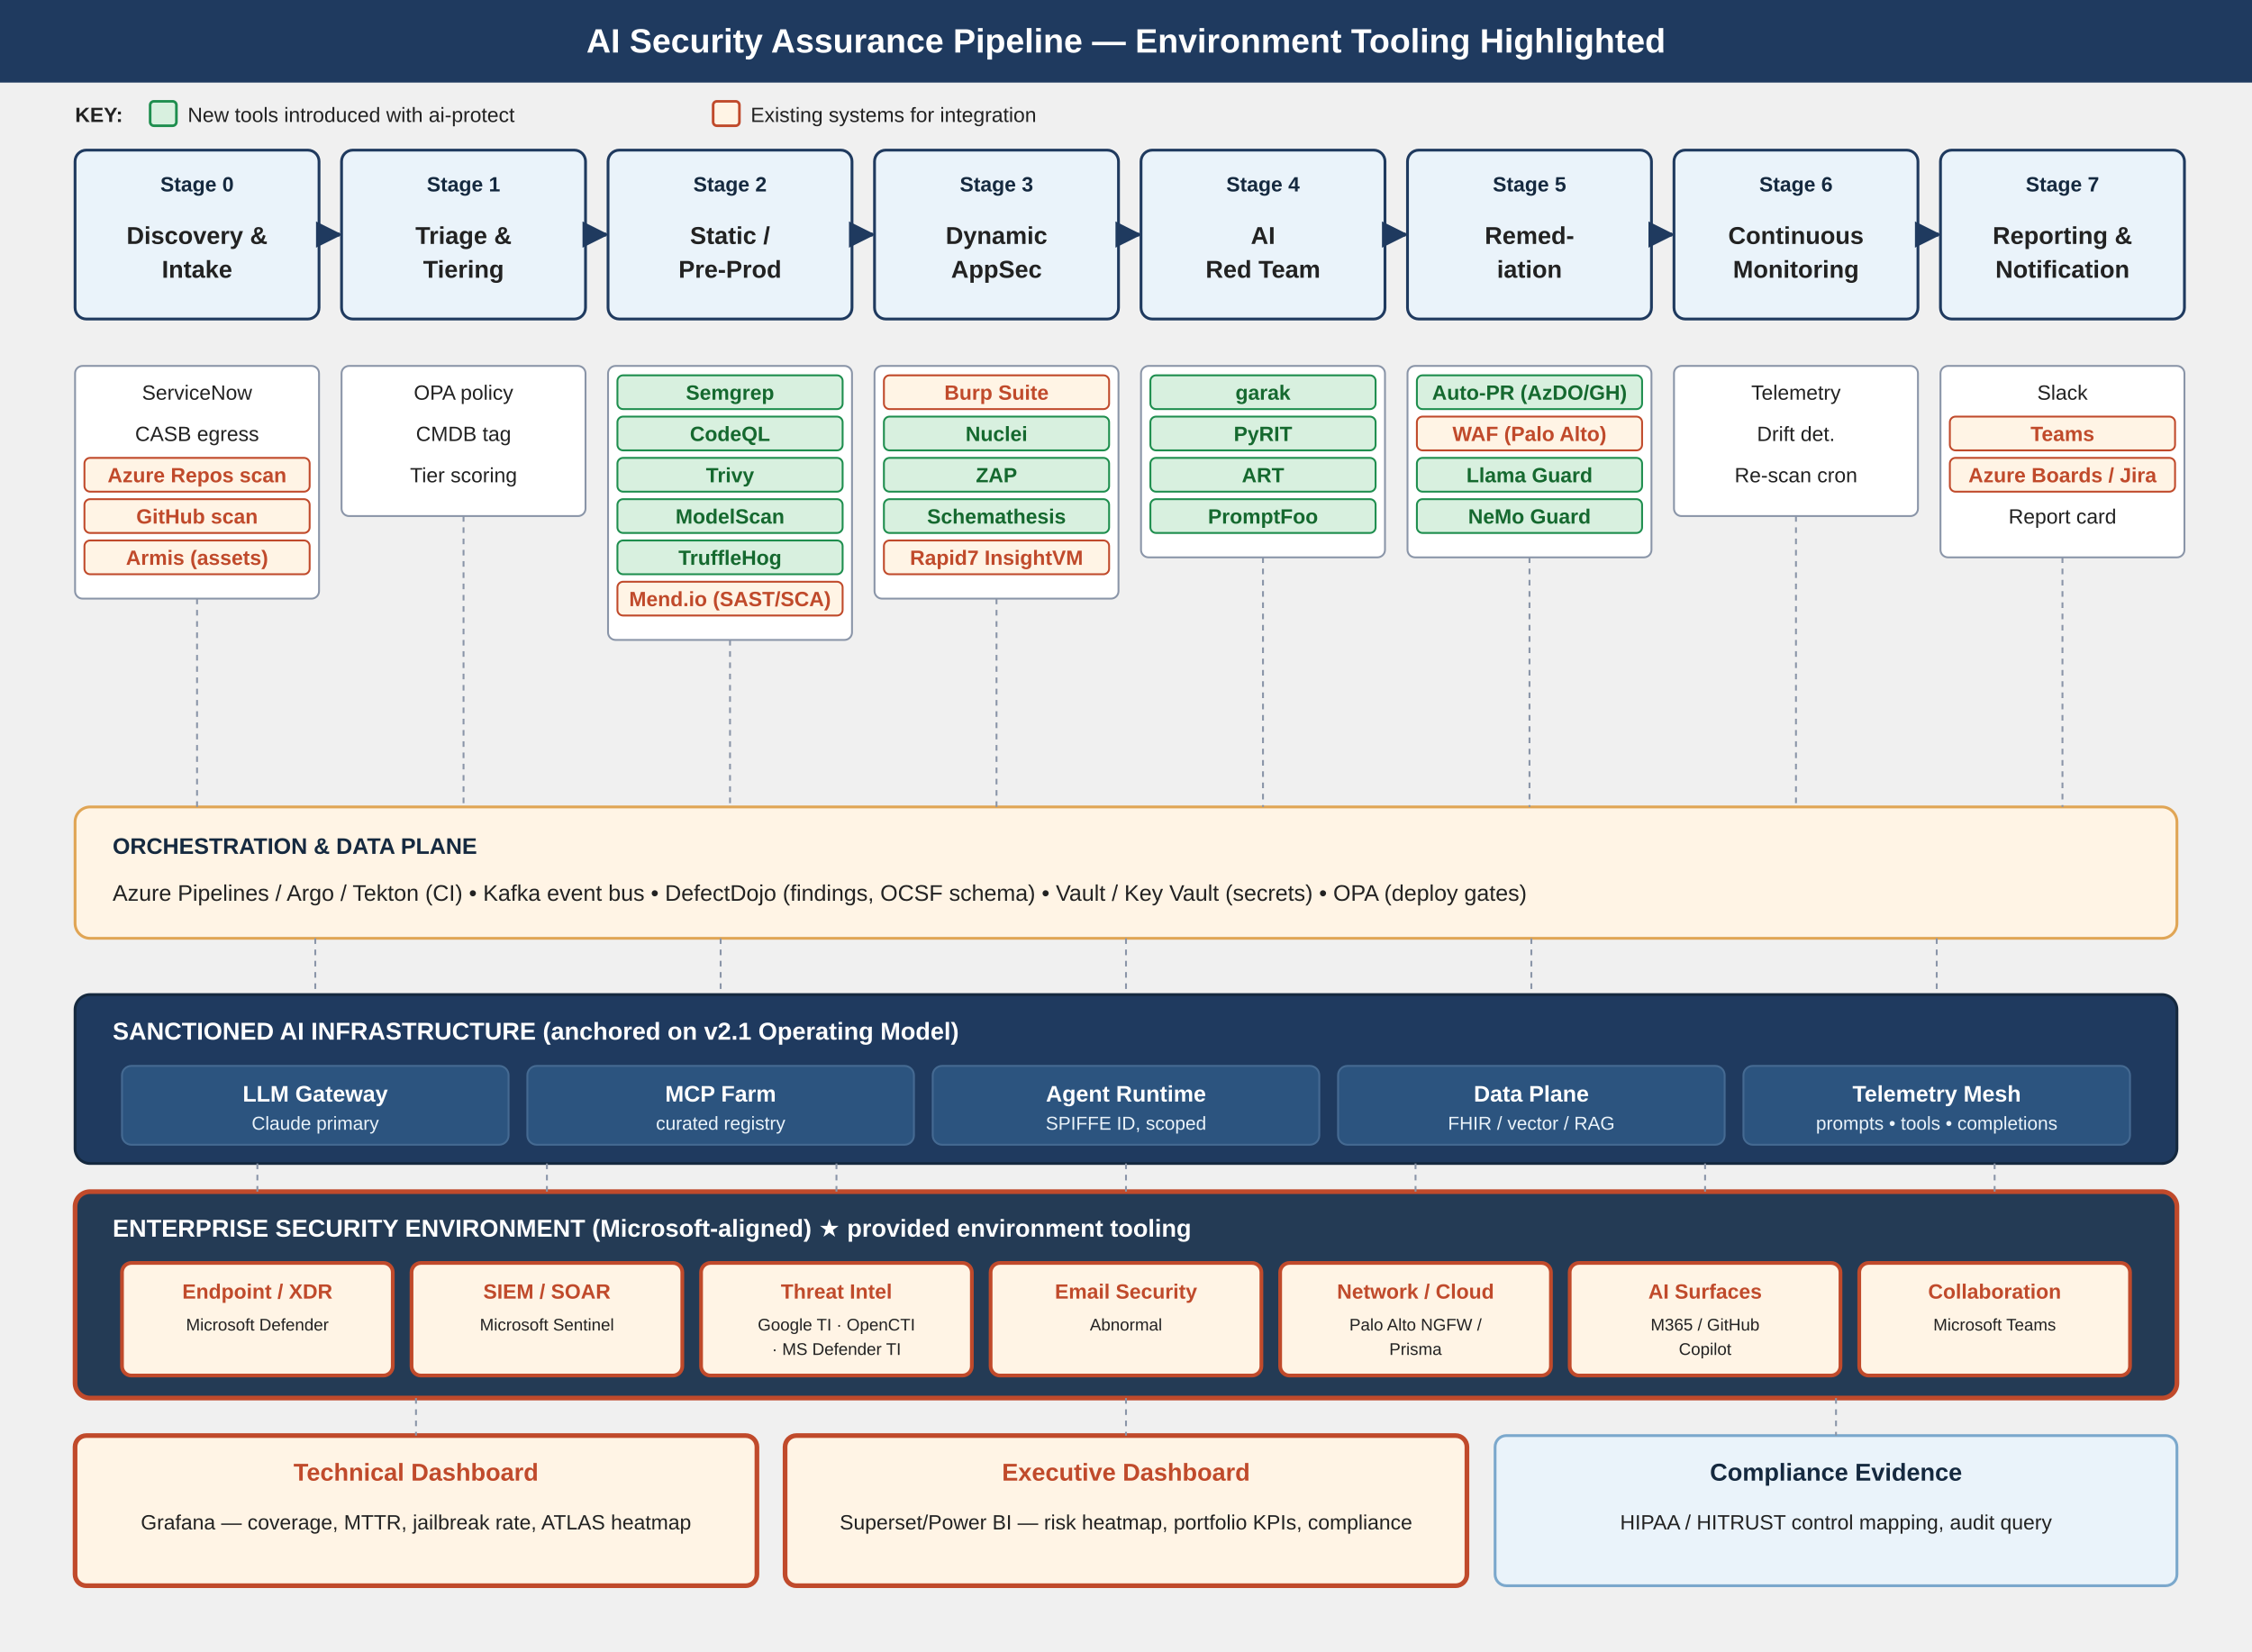
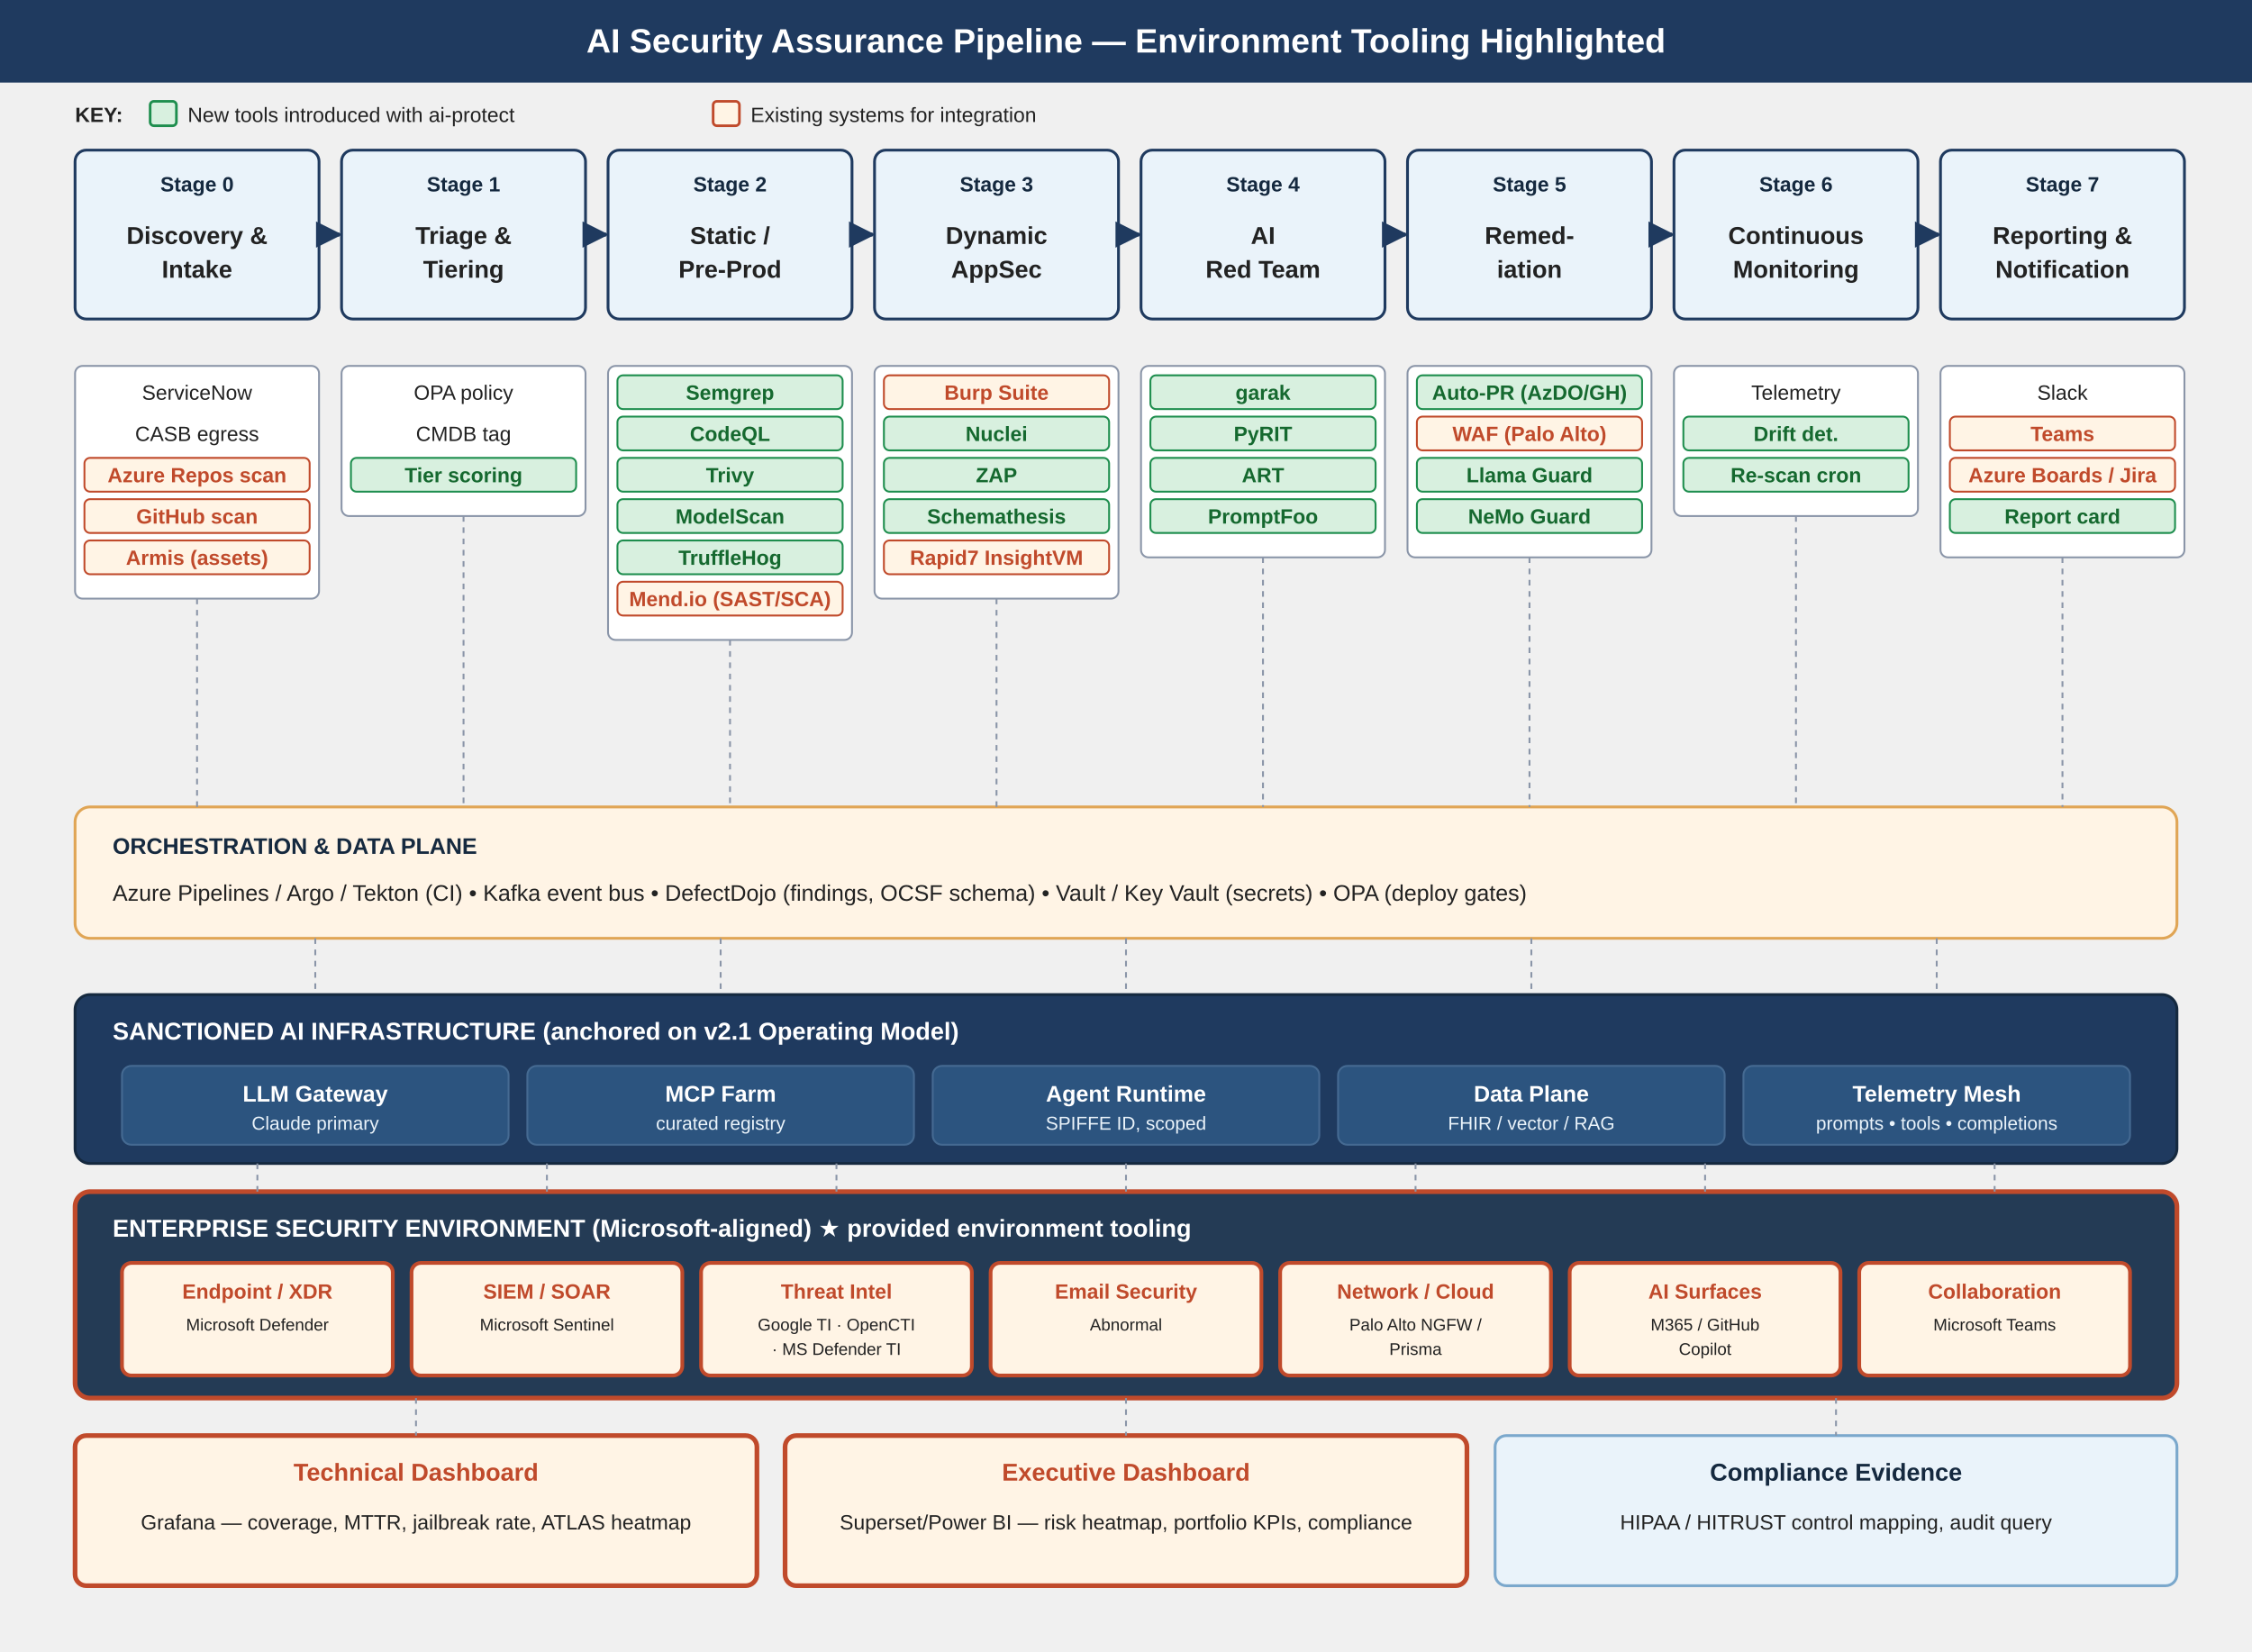
<svg xmlns="http://www.w3.org/2000/svg" width="1200" height="880" viewBox="0 0 1200 880" font-family="Arial, Helvetica, sans-serif">
  <defs>
    <marker id="arr" viewBox="0 0 10 10" refX="9" refY="5" markerWidth="7" markerHeight="7" orient="auto-start-reverse">
      <path d="M 0 0 L 10 5 L 0 10 z" fill="#1F3A5F" />
    </marker>
    <marker id="arrL" viewBox="0 0 10 10" refX="9" refY="5" markerWidth="7" markerHeight="7" orient="auto-start-reverse">
      <path d="M 0 0 L 10 5 L 0 10 z" fill="#8A95A8" />
    </marker>
    <marker id="arrA" viewBox="0 0 10 10" refX="9" refY="5" markerWidth="7" markerHeight="7" orient="auto-start-reverse">
      <path d="M 0 0 L 10 5 L 0 10 z" fill="#C04A2B" />
    </marker>
  </defs>
  <rect x="0" y="0" width="1200" height="44" fill="#1F3A5F" stroke="#1F3A5F" stroke-width="0" rx="0" ry="0" />
  <text x="600.0" y="28" font-size="18" fill="#FFFFFF" text-anchor="middle" font-weight="bold">AI Security Assurance Pipeline — Environment Tooling Highlighted</text>
  <text x="40" y="65" font-size="11" fill="#222222" text-anchor="start" font-weight="bold">KEY:</text>
  <rect x="80" y="54" width="14" height="13" fill="#D8F0DF" stroke="#1E8E4E" stroke-width="1.4" rx="2" ry="2" />
  <text x="100" y="65" font-size="11" fill="#222222" text-anchor="start" font-weight="normal">New tools introduced with ai-protect</text>
  <rect x="380" y="54" width="14" height="13" fill="#FFF4E5" stroke="#C04A2B" stroke-width="1.4" rx="2" ry="2" />
  <text x="400" y="65" font-size="11" fill="#222222" text-anchor="start" font-weight="normal">Existing systems for integration</text>
  <rect x="40" y="80" width="130" height="90" fill="#EAF3FA" stroke="#1F3A5F" stroke-width="1.5" rx="6" ry="6" />
  <text x="105.0" y="102" font-size="11" fill="#15293F" text-anchor="middle" font-weight="bold">Stage 0</text>
  <text x="105.0" y="130" font-size="13" fill="#222222" text-anchor="middle" font-weight="bold">Discovery &amp;</text>
  <text x="105.0" y="148" font-size="13" fill="#222222" text-anchor="middle" font-weight="bold">Intake</text>
  <line x1="171" y1="125.0" x2="181" y2="125.0" stroke="#1F3A5F" stroke-width="2" marker-end="url(#arr)" />
  <rect x="182" y="80" width="130" height="90" fill="#EAF3FA" stroke="#1F3A5F" stroke-width="1.5" rx="6" ry="6" />
  <text x="247.0" y="102" font-size="11" fill="#15293F" text-anchor="middle" font-weight="bold">Stage 1</text>
  <text x="247.0" y="130" font-size="13" fill="#222222" text-anchor="middle" font-weight="bold">Triage &amp;</text>
  <text x="247.0" y="148" font-size="13" fill="#222222" text-anchor="middle" font-weight="bold">Tiering</text>
  <line x1="313" y1="125.0" x2="323" y2="125.0" stroke="#1F3A5F" stroke-width="2" marker-end="url(#arr)" />
  <rect x="324" y="80" width="130" height="90" fill="#EAF3FA" stroke="#1F3A5F" stroke-width="1.5" rx="6" ry="6" />
  <text x="389.0" y="102" font-size="11" fill="#15293F" text-anchor="middle" font-weight="bold">Stage 2</text>
  <text x="389.0" y="130" font-size="13" fill="#222222" text-anchor="middle" font-weight="bold">Static /</text>
  <text x="389.0" y="148" font-size="13" fill="#222222" text-anchor="middle" font-weight="bold">Pre-Prod</text>
  <line x1="455" y1="125.0" x2="465" y2="125.0" stroke="#1F3A5F" stroke-width="2" marker-end="url(#arr)" />
  <rect x="466" y="80" width="130" height="90" fill="#EAF3FA" stroke="#1F3A5F" stroke-width="1.5" rx="6" ry="6" />
  <text x="531.0" y="102" font-size="11" fill="#15293F" text-anchor="middle" font-weight="bold">Stage 3</text>
  <text x="531.0" y="130" font-size="13" fill="#222222" text-anchor="middle" font-weight="bold">Dynamic</text>
  <text x="531.0" y="148" font-size="13" fill="#222222" text-anchor="middle" font-weight="bold">AppSec</text>
  <line x1="597" y1="125.0" x2="607" y2="125.0" stroke="#1F3A5F" stroke-width="2" marker-end="url(#arr)" />
  <rect x="608" y="80" width="130" height="90" fill="#EAF3FA" stroke="#1F3A5F" stroke-width="1.5" rx="6" ry="6" />
  <text x="673.0" y="102" font-size="11" fill="#15293F" text-anchor="middle" font-weight="bold">Stage 4</text>
  <text x="673.0" y="130" font-size="13" fill="#222222" text-anchor="middle" font-weight="bold">AI</text>
  <text x="673.0" y="148" font-size="13" fill="#222222" text-anchor="middle" font-weight="bold">Red Team</text>
  <line x1="739" y1="125.0" x2="749" y2="125.0" stroke="#1F3A5F" stroke-width="2" marker-end="url(#arr)" />
  <rect x="750" y="80" width="130" height="90" fill="#EAF3FA" stroke="#1F3A5F" stroke-width="1.5" rx="6" ry="6" />
  <text x="815.0" y="102" font-size="11" fill="#15293F" text-anchor="middle" font-weight="bold">Stage 5</text>
  <text x="815.0" y="130" font-size="13" fill="#222222" text-anchor="middle" font-weight="bold">Remed-</text>
  <text x="815.0" y="148" font-size="13" fill="#222222" text-anchor="middle" font-weight="bold">iation</text>
  <line x1="881" y1="125.0" x2="891" y2="125.0" stroke="#1F3A5F" stroke-width="2" marker-end="url(#arr)" />
  <rect x="892" y="80" width="130" height="90" fill="#EAF3FA" stroke="#1F3A5F" stroke-width="1.5" rx="6" ry="6" />
  <text x="957.0" y="102" font-size="11" fill="#15293F" text-anchor="middle" font-weight="bold">Stage 6</text>
  <text x="957.0" y="130" font-size="13" fill="#222222" text-anchor="middle" font-weight="bold">Continuous</text>
  <text x="957.0" y="148" font-size="13" fill="#222222" text-anchor="middle" font-weight="bold">Monitoring</text>
  <line x1="1023" y1="125.0" x2="1033" y2="125.0" stroke="#1F3A5F" stroke-width="2" marker-end="url(#arr)" />
  <rect x="1034" y="80" width="130" height="90" fill="#EAF3FA" stroke="#1F3A5F" stroke-width="1.5" rx="6" ry="6" />
  <text x="1099.0" y="102" font-size="11" fill="#15293F" text-anchor="middle" font-weight="bold">Stage 7</text>
  <text x="1099.0" y="130" font-size="13" fill="#222222" text-anchor="middle" font-weight="bold">Reporting &amp;</text>
  <text x="1099.0" y="148" font-size="13" fill="#222222" text-anchor="middle" font-weight="bold">Notification</text>
  <rect x="40" y="195" width="130" height="124" fill="#FFFFFF" stroke="#8A95A8" stroke-width="1" rx="4" ry="4" />
  <text x="105.0" y="213" font-size="11" fill="#222222" text-anchor="middle" font-weight="normal">ServiceNow</text>
  <text x="105.0" y="235" font-size="11" fill="#222222" text-anchor="middle" font-weight="normal">CASB egress</text>
  <rect x="45" y="244" width="120" height="18" fill="#FFF4E5" stroke="#C04A2B" stroke-width="1" rx="3" ry="3" />
  <text x="105.0" y="257" font-size="11" fill="#C04A2B" text-anchor="middle" font-weight="bold">Azure Repos scan</text>
  <rect x="45" y="266" width="120" height="18" fill="#FFF4E5" stroke="#C04A2B" stroke-width="1" rx="3" ry="3" />
  <text x="105.0" y="279" font-size="11" fill="#C04A2B" text-anchor="middle" font-weight="bold">GitHub scan</text>
  <rect x="45" y="288" width="120" height="18" fill="#FFF4E5" stroke="#C04A2B" stroke-width="1" rx="3" ry="3" />
  <text x="105.0" y="301" font-size="11" fill="#C04A2B" text-anchor="middle" font-weight="bold">Armis (assets)</text>
  <rect x="182" y="195" width="130" height="80" fill="#FFFFFF" stroke="#8A95A8" stroke-width="1" rx="4" ry="4" />
  <text x="247.0" y="213" font-size="11" fill="#222222" text-anchor="middle" font-weight="normal">OPA policy</text>
  <text x="247.0" y="235" font-size="11" fill="#222222" text-anchor="middle" font-weight="normal">CMDB tag</text>
-   <text x="247.0" y="257" font-size="11" fill="#222222" text-anchor="middle" font-weight="normal">Tier scoring</text>
+   <rect x="187" y="244" width="120" height="18" fill="#D8F0DF" stroke="#1E8E4E" stroke-width="1" rx="3" ry="3" />
+   <text x="247.0" y="257" font-size="11" fill="#15692F" text-anchor="middle" font-weight="bold">Tier scoring</text>
  <rect x="324" y="195" width="130" height="146" fill="#FFFFFF" stroke="#8A95A8" stroke-width="1" rx="4" ry="4" />
  <rect x="329" y="200" width="120" height="18" fill="#D8F0DF" stroke="#1E8E4E" stroke-width="1" rx="3" ry="3" />
  <text x="389.0" y="213" font-size="11" fill="#15692F" text-anchor="middle" font-weight="bold">Semgrep</text>
  <rect x="329" y="222" width="120" height="18" fill="#D8F0DF" stroke="#1E8E4E" stroke-width="1" rx="3" ry="3" />
  <text x="389.0" y="235" font-size="11" fill="#15692F" text-anchor="middle" font-weight="bold">CodeQL</text>
  <rect x="329" y="244" width="120" height="18" fill="#D8F0DF" stroke="#1E8E4E" stroke-width="1" rx="3" ry="3" />
  <text x="389.0" y="257" font-size="11" fill="#15692F" text-anchor="middle" font-weight="bold">Trivy</text>
  <rect x="329" y="266" width="120" height="18" fill="#D8F0DF" stroke="#1E8E4E" stroke-width="1" rx="3" ry="3" />
  <text x="389.0" y="279" font-size="11" fill="#15692F" text-anchor="middle" font-weight="bold">ModelScan</text>
  <rect x="329" y="288" width="120" height="18" fill="#D8F0DF" stroke="#1E8E4E" stroke-width="1" rx="3" ry="3" />
  <text x="389.0" y="301" font-size="11" fill="#15692F" text-anchor="middle" font-weight="bold">TruffleHog</text>
  <rect x="329" y="310" width="120" height="18" fill="#FFF4E5" stroke="#C04A2B" stroke-width="1" rx="3" ry="3" />
  <text x="389.0" y="323" font-size="11" fill="#C04A2B" text-anchor="middle" font-weight="bold">Mend.io (SAST/SCA)</text>
  <rect x="466" y="195" width="130" height="124" fill="#FFFFFF" stroke="#8A95A8" stroke-width="1" rx="4" ry="4" />
  <rect x="471" y="200" width="120" height="18" fill="#FFF4E5" stroke="#C04A2B" stroke-width="1" rx="3" ry="3" />
  <text x="531.0" y="213" font-size="11" fill="#C04A2B" text-anchor="middle" font-weight="bold">Burp Suite</text>
  <rect x="471" y="222" width="120" height="18" fill="#D8F0DF" stroke="#1E8E4E" stroke-width="1" rx="3" ry="3" />
  <text x="531.0" y="235" font-size="11" fill="#15692F" text-anchor="middle" font-weight="bold">Nuclei</text>
  <rect x="471" y="244" width="120" height="18" fill="#D8F0DF" stroke="#1E8E4E" stroke-width="1" rx="3" ry="3" />
  <text x="531.0" y="257" font-size="11" fill="#15692F" text-anchor="middle" font-weight="bold">ZAP</text>
  <rect x="471" y="266" width="120" height="18" fill="#D8F0DF" stroke="#1E8E4E" stroke-width="1" rx="3" ry="3" />
  <text x="531.0" y="279" font-size="11" fill="#15692F" text-anchor="middle" font-weight="bold">Schemathesis</text>
  <rect x="471" y="288" width="120" height="18" fill="#FFF4E5" stroke="#C04A2B" stroke-width="1" rx="3" ry="3" />
  <text x="531.0" y="301" font-size="11" fill="#C04A2B" text-anchor="middle" font-weight="bold">Rapid7 InsightVM</text>
  <rect x="608" y="195" width="130" height="102" fill="#FFFFFF" stroke="#8A95A8" stroke-width="1" rx="4" ry="4" />
  <rect x="613" y="200" width="120" height="18" fill="#D8F0DF" stroke="#1E8E4E" stroke-width="1" rx="3" ry="3" />
  <text x="673.0" y="213" font-size="11" fill="#15692F" text-anchor="middle" font-weight="bold">garak</text>
  <rect x="613" y="222" width="120" height="18" fill="#D8F0DF" stroke="#1E8E4E" stroke-width="1" rx="3" ry="3" />
  <text x="673.0" y="235" font-size="11" fill="#15692F" text-anchor="middle" font-weight="bold">PyRIT</text>
  <rect x="613" y="244" width="120" height="18" fill="#D8F0DF" stroke="#1E8E4E" stroke-width="1" rx="3" ry="3" />
  <text x="673.0" y="257" font-size="11" fill="#15692F" text-anchor="middle" font-weight="bold">ART</text>
  <rect x="613" y="266" width="120" height="18" fill="#D8F0DF" stroke="#1E8E4E" stroke-width="1" rx="3" ry="3" />
  <text x="673.0" y="279" font-size="11" fill="#15692F" text-anchor="middle" font-weight="bold">PromptFoo</text>
  <rect x="750" y="195" width="130" height="102" fill="#FFFFFF" stroke="#8A95A8" stroke-width="1" rx="4" ry="4" />
  <rect x="755" y="200" width="120" height="18" fill="#D8F0DF" stroke="#1E8E4E" stroke-width="1" rx="3" ry="3" />
  <text x="815.0" y="213" font-size="11" fill="#15692F" text-anchor="middle" font-weight="bold">Auto-PR (AzDO/GH)</text>
  <rect x="755" y="222" width="120" height="18" fill="#FFF4E5" stroke="#C04A2B" stroke-width="1" rx="3" ry="3" />
  <text x="815.0" y="235" font-size="11" fill="#C04A2B" text-anchor="middle" font-weight="bold">WAF (Palo Alto)</text>
  <rect x="755" y="244" width="120" height="18" fill="#D8F0DF" stroke="#1E8E4E" stroke-width="1" rx="3" ry="3" />
  <text x="815.0" y="257" font-size="11" fill="#15692F" text-anchor="middle" font-weight="bold">Llama Guard</text>
  <rect x="755" y="266" width="120" height="18" fill="#D8F0DF" stroke="#1E8E4E" stroke-width="1" rx="3" ry="3" />
  <text x="815.0" y="279" font-size="11" fill="#15692F" text-anchor="middle" font-weight="bold">NeMo Guard</text>
  <rect x="892" y="195" width="130" height="80" fill="#FFFFFF" stroke="#8A95A8" stroke-width="1" rx="4" ry="4" />
  <text x="957.0" y="213" font-size="11" fill="#222222" text-anchor="middle" font-weight="normal">Telemetry</text>
-   <text x="957.0" y="235" font-size="11" fill="#222222" text-anchor="middle" font-weight="normal">Drift det.</text>
-   <text x="957.0" y="257" font-size="11" fill="#222222" text-anchor="middle" font-weight="normal">Re-scan cron</text>
+   <rect x="897" y="222" width="120" height="18" fill="#D8F0DF" stroke="#1E8E4E" stroke-width="1" rx="3" ry="3" />
+   <text x="957.0" y="235" font-size="11" fill="#15692F" text-anchor="middle" font-weight="bold">Drift det.</text>
+   <rect x="897" y="244" width="120" height="18" fill="#D8F0DF" stroke="#1E8E4E" stroke-width="1" rx="3" ry="3" />
+   <text x="957.0" y="257" font-size="11" fill="#15692F" text-anchor="middle" font-weight="bold">Re-scan cron</text>
  <rect x="1034" y="195" width="130" height="102" fill="#FFFFFF" stroke="#8A95A8" stroke-width="1" rx="4" ry="4" />
  <text x="1099.0" y="213" font-size="11" fill="#222222" text-anchor="middle" font-weight="normal">Slack</text>
  <rect x="1039" y="222" width="120" height="18" fill="#FFF4E5" stroke="#C04A2B" stroke-width="1" rx="3" ry="3" />
  <text x="1099.0" y="235" font-size="11" fill="#C04A2B" text-anchor="middle" font-weight="bold">Teams</text>
  <rect x="1039" y="244" width="120" height="18" fill="#FFF4E5" stroke="#C04A2B" stroke-width="1" rx="3" ry="3" />
  <text x="1099.0" y="257" font-size="11" fill="#C04A2B" text-anchor="middle" font-weight="bold">Azure Boards / Jira</text>
-   <text x="1099.0" y="279" font-size="11" fill="#222222" text-anchor="middle" font-weight="normal">Report card</text>
+   <rect x="1039" y="266" width="120" height="18" fill="#D8F0DF" stroke="#1E8E4E" stroke-width="1" rx="3" ry="3" />
+   <text x="1099.0" y="279" font-size="11" fill="#15692F" text-anchor="middle" font-weight="bold">Report card</text>
  <rect x="40" y="430" width="1120" height="70" fill="#FFF4E5" stroke="#E0A555" stroke-width="1.5" rx="8" ry="8" />
  <text x="60" y="455" font-size="12" fill="#15293F" text-anchor="start" font-weight="bold">ORCHESTRATION &amp; DATA PLANE</text>
  <text x="60" y="480" font-size="12" fill="#222222" text-anchor="start" font-weight="normal">Azure Pipelines / Argo / Tekton (CI)  •  Kafka event bus  •  DefectDojo (findings, OCSF schema)  •  Vault / Key Vault (secrets)  •  OPA (deploy gates)</text>
  <rect x="40" y="530" width="1120" height="90" fill="#1F3A5F" stroke="#15293F" stroke-width="1.5" rx="8" ry="8" />
  <text x="60" y="554" font-size="13" fill="#FFFFFF" text-anchor="start" font-weight="bold">SANCTIONED AI INFRASTRUCTURE  (anchored on v2.1 Operating Model)</text>
  <rect x="65.0" y="568" width="206.0" height="42" fill="#2C547F" stroke="#456A92" stroke-width="1" rx="5" ry="5" />
  <text x="168.0" y="587" font-size="12" fill="#FFFFFF" text-anchor="middle" font-weight="bold">LLM Gateway</text>
  <text x="168.0" y="602" font-size="10" fill="#EAF3FA" text-anchor="middle" font-weight="normal">Claude primary</text>
  <rect x="281.0" y="568" width="206.0" height="42" fill="#2C547F" stroke="#456A92" stroke-width="1" rx="5" ry="5" />
  <text x="384.0" y="587" font-size="12" fill="#FFFFFF" text-anchor="middle" font-weight="bold">MCP Farm</text>
  <text x="384.0" y="602" font-size="10" fill="#EAF3FA" text-anchor="middle" font-weight="normal">curated registry</text>
  <rect x="497.0" y="568" width="206.0" height="42" fill="#2C547F" stroke="#456A92" stroke-width="1" rx="5" ry="5" />
  <text x="600.0" y="587" font-size="12" fill="#FFFFFF" text-anchor="middle" font-weight="bold">Agent Runtime</text>
  <text x="600.0" y="602" font-size="10" fill="#EAF3FA" text-anchor="middle" font-weight="normal">SPIFFE ID, scoped</text>
  <rect x="713.0" y="568" width="206.0" height="42" fill="#2C547F" stroke="#456A92" stroke-width="1" rx="5" ry="5" />
  <text x="816.0" y="587" font-size="12" fill="#FFFFFF" text-anchor="middle" font-weight="bold">Data Plane</text>
  <text x="816.0" y="602" font-size="10" fill="#EAF3FA" text-anchor="middle" font-weight="normal">FHIR / vector / RAG</text>
  <rect x="929.0" y="568" width="206.0" height="42" fill="#2C547F" stroke="#456A92" stroke-width="1" rx="5" ry="5" />
  <text x="1032.0" y="587" font-size="12" fill="#FFFFFF" text-anchor="middle" font-weight="bold">Telemetry Mesh</text>
  <text x="1032.0" y="602" font-size="10" fill="#EAF3FA" text-anchor="middle" font-weight="normal">prompts • tools • completions</text>
  <rect x="40" y="635" width="1120" height="110" fill="#243B55" stroke="#C04A2B" stroke-width="2.5" rx="8" ry="8" />
  <text x="60" y="659" font-size="13" fill="#FFFFFF" text-anchor="start" font-weight="bold">ENTERPRISE SECURITY ENVIRONMENT  (Microsoft-aligned)   ★ provided environment tooling</text>
  <rect x="65.0" y="673" width="144.286" height="60" fill="#FFF4E5" stroke="#C04A2B" stroke-width="2" rx="5" ry="5" />
  <text x="137.143" y="692" font-size="11" fill="#C04A2B" text-anchor="middle" font-weight="bold">Endpoint / XDR</text>
  <text x="137.143" y="709" font-size="9" fill="#222222" text-anchor="middle" font-weight="normal">Microsoft Defender</text>
  <rect x="219.286" y="673" width="144.286" height="60" fill="#FFF4E5" stroke="#C04A2B" stroke-width="2" rx="5" ry="5" />
  <text x="291.429" y="692" font-size="11" fill="#C04A2B" text-anchor="middle" font-weight="bold">SIEM / SOAR</text>
  <text x="291.429" y="709" font-size="9" fill="#222222" text-anchor="middle" font-weight="normal">Microsoft Sentinel</text>
  <rect x="373.571" y="673" width="144.286" height="60" fill="#FFF4E5" stroke="#C04A2B" stroke-width="2" rx="5" ry="5" />
  <text x="445.714" y="692" font-size="11" fill="#C04A2B" text-anchor="middle" font-weight="bold">Threat Intel</text>
  <text x="445.714" y="709" font-size="9" fill="#222222" text-anchor="middle" font-weight="normal">Google TI · OpenCTI</text>
  <text x="445.714" y="722" font-size="9" fill="#222222" text-anchor="middle" font-weight="normal">· MS Defender TI</text>
  <rect x="527.857" y="673" width="144.286" height="60" fill="#FFF4E5" stroke="#C04A2B" stroke-width="2" rx="5" ry="5" />
  <text x="600.0" y="692" font-size="11" fill="#C04A2B" text-anchor="middle" font-weight="bold">Email Security</text>
  <text x="600.0" y="709" font-size="9" fill="#222222" text-anchor="middle" font-weight="normal">Abnormal</text>
  <rect x="682.143" y="673" width="144.286" height="60" fill="#FFF4E5" stroke="#C04A2B" stroke-width="2" rx="5" ry="5" />
  <text x="754.286" y="692" font-size="11" fill="#C04A2B" text-anchor="middle" font-weight="bold">Network / Cloud</text>
  <text x="754.286" y="709" font-size="9" fill="#222222" text-anchor="middle" font-weight="normal">Palo Alto NGFW /</text>
  <text x="754.286" y="722" font-size="9" fill="#222222" text-anchor="middle" font-weight="normal">Prisma</text>
  <rect x="836.429" y="673" width="144.286" height="60" fill="#FFF4E5" stroke="#C04A2B" stroke-width="2" rx="5" ry="5" />
  <text x="908.571" y="692" font-size="11" fill="#C04A2B" text-anchor="middle" font-weight="bold">AI Surfaces</text>
  <text x="908.571" y="709" font-size="9" fill="#222222" text-anchor="middle" font-weight="normal">M365 / GitHub</text>
  <text x="908.571" y="722" font-size="9" fill="#222222" text-anchor="middle" font-weight="normal">Copilot</text>
  <rect x="990.714" y="673" width="144.286" height="60" fill="#FFF4E5" stroke="#C04A2B" stroke-width="2" rx="5" ry="5" />
  <text x="1062.857" y="692" font-size="11" fill="#C04A2B" text-anchor="middle" font-weight="bold">Collaboration</text>
  <text x="1062.857" y="709" font-size="9" fill="#222222" text-anchor="middle" font-weight="normal">Microsoft Teams</text>
  <rect x="40.0" y="765" width="363.333" height="80" fill="#FFF4E5" stroke="#C04A2B" stroke-width="2.5" rx="6" ry="6" />
  <text x="221.667" y="789" font-size="13" fill="#C04A2B" text-anchor="middle" font-weight="bold">Technical Dashboard</text>
  <text x="221.667" y="815" font-size="11" fill="#222222" text-anchor="middle" font-weight="normal">Grafana — coverage, MTTR, jailbreak rate, ATLAS heatmap</text>
  <rect x="418.333" y="765" width="363.333" height="80" fill="#FFF4E5" stroke="#C04A2B" stroke-width="2.5" rx="6" ry="6" />
  <text x="600.0" y="789" font-size="13" fill="#C04A2B" text-anchor="middle" font-weight="bold">Executive Dashboard</text>
  <text x="600.0" y="815" font-size="11" fill="#222222" text-anchor="middle" font-weight="normal">Superset/Power BI — risk heatmap, portfolio KPIs, compliance</text>
  <rect x="796.667" y="765" width="363.333" height="80" fill="#EAF3FA" stroke="#7BA8CC" stroke-width="1.5" rx="6" ry="6" />
  <text x="978.333" y="789" font-size="13" fill="#15293F" text-anchor="middle" font-weight="bold">Compliance Evidence</text>
  <text x="978.333" y="815" font-size="11" fill="#222222" text-anchor="middle" font-weight="normal">HIPAA / HITRUST control mapping, audit query</text>
  <line x1="105.0" y1="319" x2="105.0" y2="430" stroke="#8A95A8" stroke-width="1" stroke-dasharray="3 3" />
  <line x1="247.0" y1="275" x2="247.0" y2="430" stroke="#8A95A8" stroke-width="1" stroke-dasharray="3 3" />
  <line x1="389.0" y1="341" x2="389.0" y2="430" stroke="#8A95A8" stroke-width="1" stroke-dasharray="3 3" />
  <line x1="531.0" y1="319" x2="531.0" y2="430" stroke="#8A95A8" stroke-width="1" stroke-dasharray="3 3" />
  <line x1="673.0" y1="297" x2="673.0" y2="430" stroke="#8A95A8" stroke-width="1" stroke-dasharray="3 3" />
  <line x1="815.0" y1="297" x2="815.0" y2="430" stroke="#8A95A8" stroke-width="1" stroke-dasharray="3 3" />
  <line x1="957.0" y1="275" x2="957.0" y2="430" stroke="#8A95A8" stroke-width="1" stroke-dasharray="3 3" />
  <line x1="1099.0" y1="297" x2="1099.0" y2="430" stroke="#8A95A8" stroke-width="1" stroke-dasharray="3 3" />
  <line x1="168.0" y1="500" x2="168.0" y2="530" stroke="#8A95A8" stroke-width="1" stroke-dasharray="3 3" />
  <line x1="384.0" y1="500" x2="384.0" y2="530" stroke="#8A95A8" stroke-width="1" stroke-dasharray="3 3" />
  <line x1="600.0" y1="500" x2="600.0" y2="530" stroke="#8A95A8" stroke-width="1" stroke-dasharray="3 3" />
  <line x1="816.0" y1="500" x2="816.0" y2="530" stroke="#8A95A8" stroke-width="1" stroke-dasharray="3 3" />
  <line x1="1032.0" y1="500" x2="1032.0" y2="530" stroke="#8A95A8" stroke-width="1" stroke-dasharray="3 3" />
  <line x1="137.143" y1="620" x2="137.143" y2="635" stroke="#8A95A8" stroke-width="1" stroke-dasharray="3 3" />
  <line x1="291.429" y1="620" x2="291.429" y2="635" stroke="#8A95A8" stroke-width="1" stroke-dasharray="3 3" />
  <line x1="445.714" y1="620" x2="445.714" y2="635" stroke="#8A95A8" stroke-width="1" stroke-dasharray="3 3" />
  <line x1="600.0" y1="620" x2="600.0" y2="635" stroke="#8A95A8" stroke-width="1" stroke-dasharray="3 3" />
  <line x1="754.286" y1="620" x2="754.286" y2="635" stroke="#8A95A8" stroke-width="1" stroke-dasharray="3 3" />
  <line x1="908.571" y1="620" x2="908.571" y2="635" stroke="#8A95A8" stroke-width="1" stroke-dasharray="3 3" />
  <line x1="1062.857" y1="620" x2="1062.857" y2="635" stroke="#8A95A8" stroke-width="1" stroke-dasharray="3 3" />
  <line x1="221.667" y1="745" x2="221.667" y2="765" stroke="#8A95A8" stroke-width="1" stroke-dasharray="3 3" />
  <line x1="600.0" y1="745" x2="600.0" y2="765" stroke="#8A95A8" stroke-width="1" stroke-dasharray="3 3" />
  <line x1="978.333" y1="745" x2="978.333" y2="765" stroke="#8A95A8" stroke-width="1" stroke-dasharray="3 3" />
</svg>
